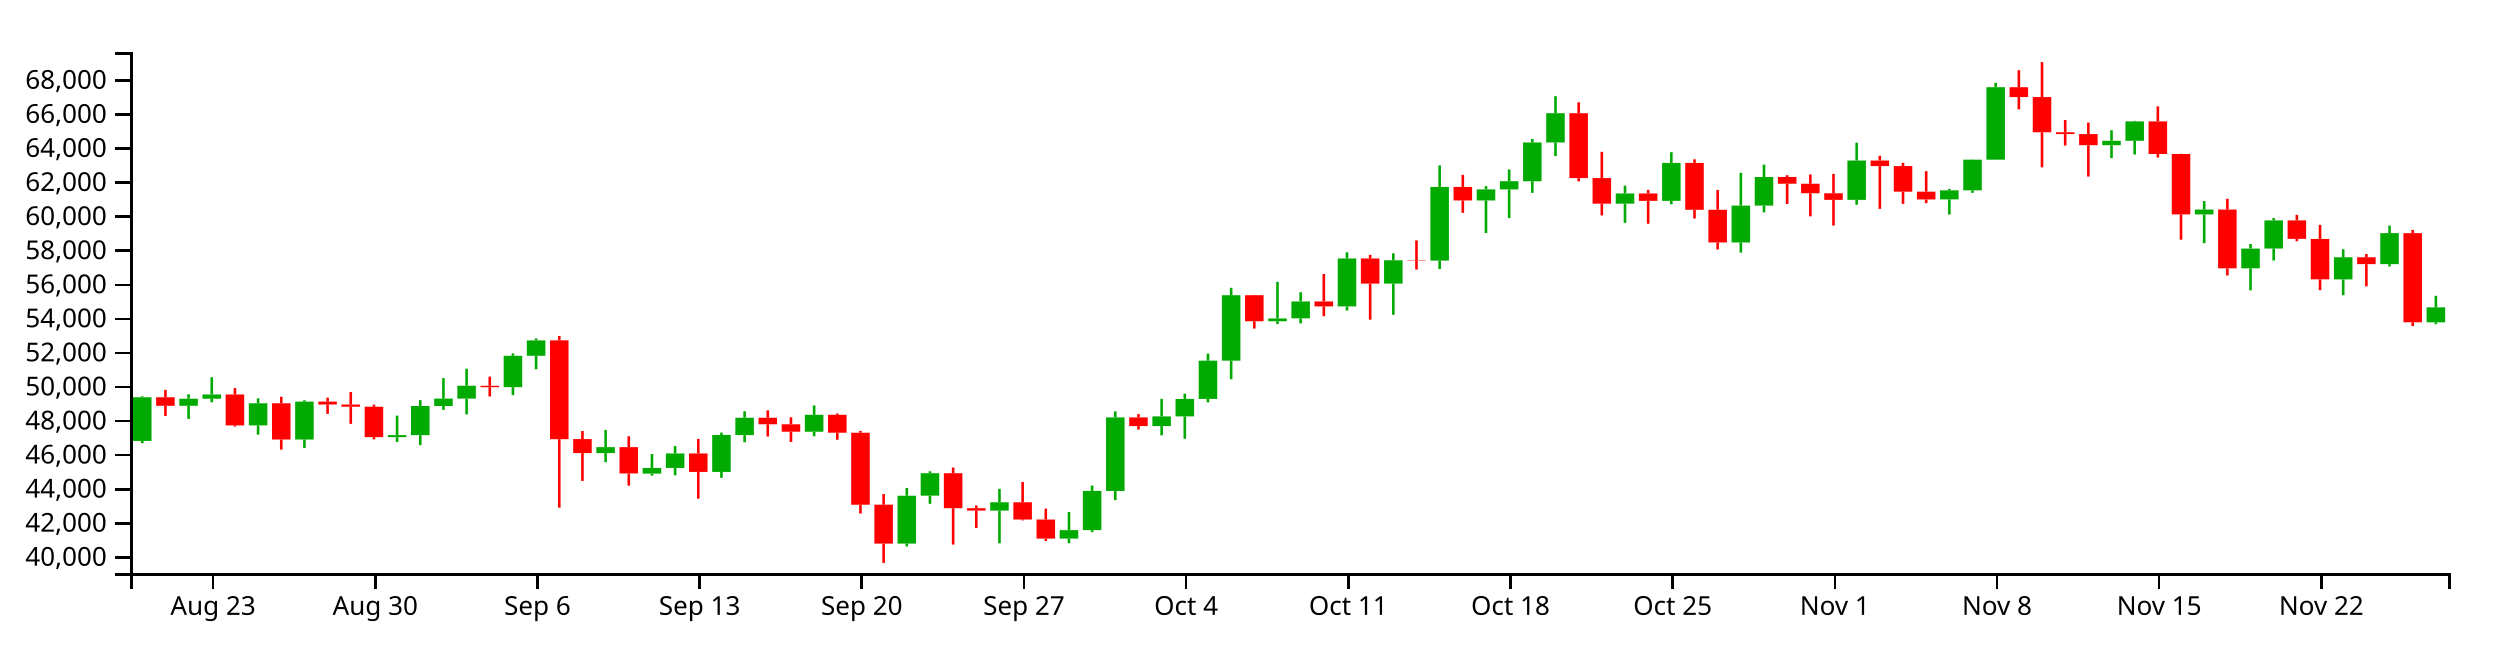
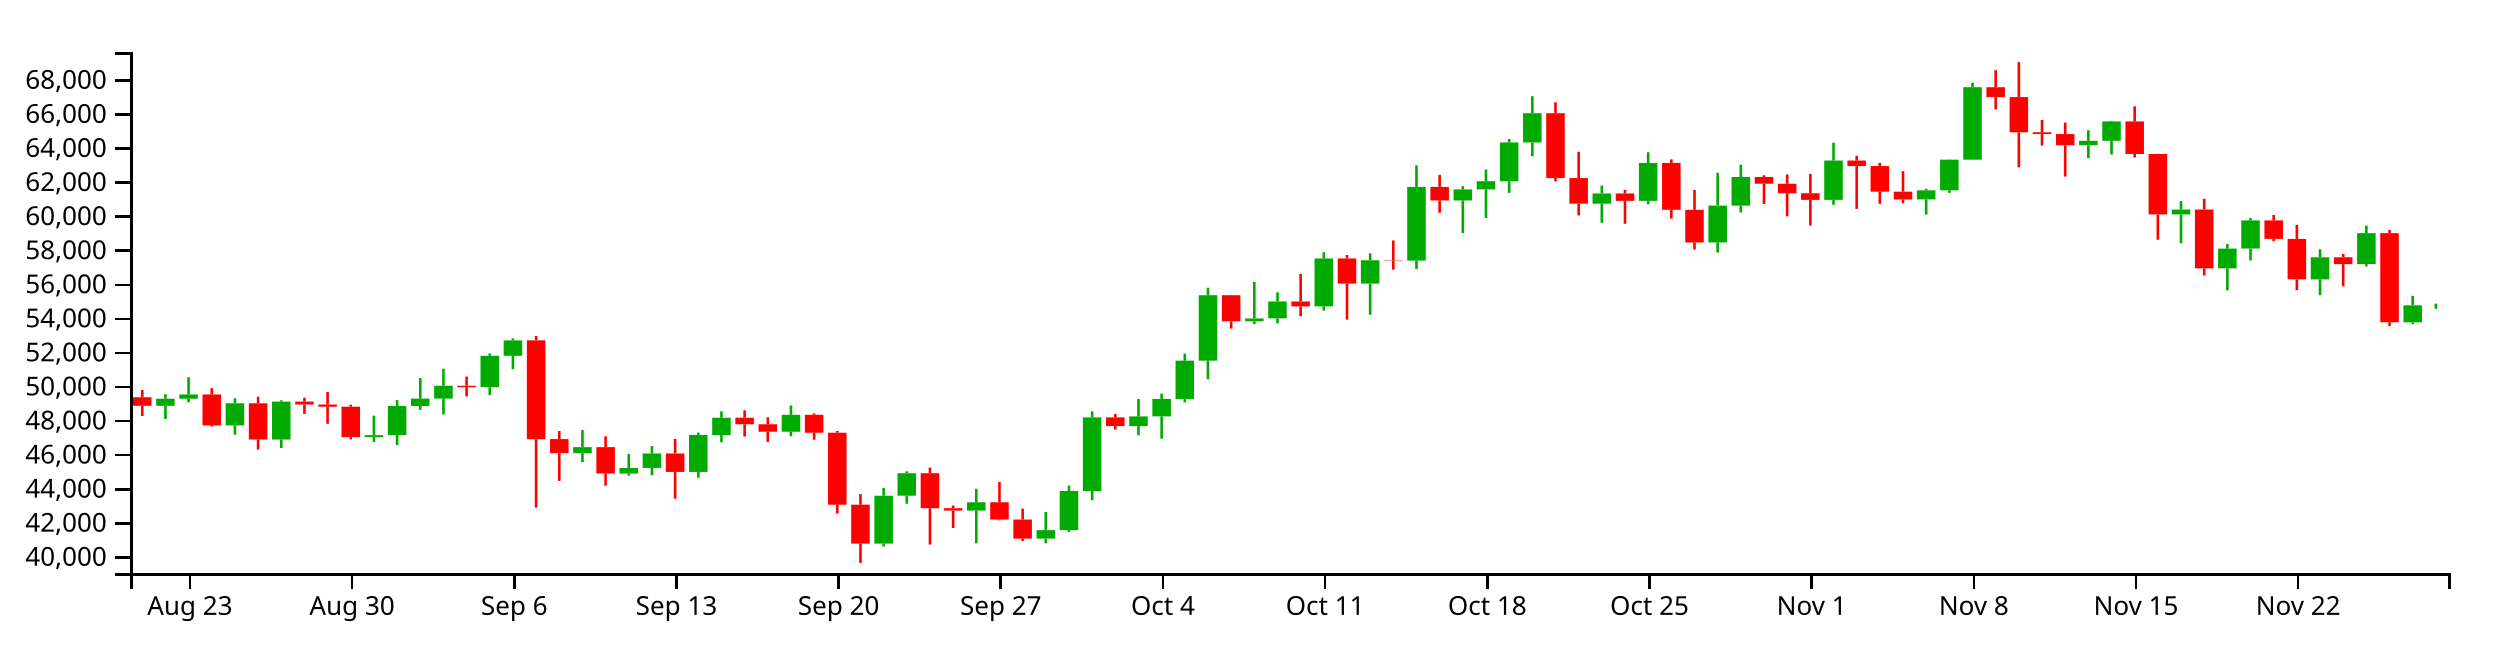
<svg xmlns="http://www.w3.org/2000/svg" version="1.1" width="960" height="250">
  <g transform="translate(50,20)">
    <style>.axis path,.axis line{fill:none;stroke:#000;shape-rendering:crispEdges;}path.candle{stroke:#000000;}path.candle.body{stroke-width:0;}path.candle.up{fill:#00AA00;stroke:#00AA00;}path.candle.down{fill:#FF0000;stroke:#FF0000;}</style>
    <g class="candlestick">
      <g class="data">
-         <path class="candle body up" d="M 1.068 149.316 l 7.117 0 L 8.185 132.558 l -7.117 0 L 1.068 149.316 M 18.86 135.833 l 7.117 0 L 25.978 133.103 l -7.117 0 L 18.86 135.833 M 27.757 133.103 l 7.117 0 L 34.874 131.47 l -7.117 0 L 27.757 133.103 M 45.55 143.341 l 7.117 0 L 52.667 134.842 l -7.117 0 L 45.55 143.341 M 63.343 148.771 l 7.117 0 L 70.46 134.21 l -7.117 0 L 63.343 148.771 M 98.928 147.862 l 7.117 0 L 106.046 147.09 l -7.117 0 L 98.928 147.862 M 107.825 147.09 l 7.117 0 L 114.942 135.907 l -7.117 0 L 107.825 147.09 M 116.721 135.907 l 7.117 0 L 123.838 133.054 l -7.117 0 L 116.721 135.907 M 125.618 133.054 l 7.117 0 L 132.735 128.132 l -7.117 0 L 125.618 133.054 M 143.411 128.666 l 7.117 0 L 150.528 116.635 l -7.117 0 L 143.411 128.666 M 152.307 116.635 l 7.117 0 L 159.424 110.702 l -7.117 0 L 152.307 116.635 M 178.996 153.975 l 7.117 0 L 186.114 151.706 l -7.117 0 L 178.996 153.975 M 196.789 161.864 l 7.117 0 L 203.906 159.696 l -7.117 0 L 196.789 161.864 M 205.686 159.696 l 7.117 0 L 212.803 154.126 l -7.117 0 L 205.686 159.696 M 223.479 161.22 l 7.117 0 L 230.596 147.02 l -7.117 0 L 223.479 161.22 M 232.375 147.074 l 7.117 0 L 239.492 140.415 l -7.117 0 L 232.375 147.074 M 259.064 145.788 l 7.117 0 L 266.182 139.294 l -7.117 0 L 259.064 145.788 M 294.65 188.736 l 7.117 0 L 301.767 170.358 l -7.117 0 L 294.65 188.736 M 303.547 170.34 l 7.117 0 L 310.664 161.713 l -7.117 0 L 303.547 170.34 M 330.236 176.069 l 7.117 0 L 337.353 172.862 l -7.117 0 L 330.236 176.069 M 356.925 186.833 l 7.117 0 L 364.042 183.567 l -7.117 0 L 356.925 186.833 M 365.822 183.567 l 7.117 0 L 372.939 168.524 l -7.117 0 L 365.822 183.567 M 374.718 168.55 l 7.117 0 L 381.835 140.283 l -7.117 0 L 374.718 168.55 M 392.511 143.597 l 7.117 0 L 399.628 139.901 l -7.117 0 L 392.511 143.597 M 401.407 139.901 l 7.117 0 L 408.525 133.196 l -7.117 0 L 401.407 139.901 M 410.304 133.196 l 7.117 0 L 417.421 118.498 l -7.117 0 L 410.304 133.196 M 419.2 118.498 l 7.117 0 L 426.317 93.361 l -7.117 0 L 419.2 118.498 M 436.993 103.367 l 7.117 0 L 444.11 102.28 l -7.117 0 L 436.993 103.367 M 445.89 102.252 l 7.117 0 L 453.007 95.75 l -7.117 0 L 445.89 102.252 M 463.683 97.652 l 7.117 0 L 470.8 79.256 l -7.117 0 L 463.683 97.652 M 481.475 88.9 l 7.117 0 L 488.593 79.939 l -7.117 0 L 481.475 88.9 M 499.268 80.063 l 7.117 0 L 506.385 51.776 l -7.117 0 L 499.268 80.063 M 517.061 56.989 l 7.117 0 L 524.178 52.719 l -7.117 0 L 517.061 56.989 M 525.958 52.719 l 7.117 0 L 533.075 49.569 l -7.117 0 L 525.958 52.719 M 534.854 49.597 l 7.117 0 L 541.971 34.716 l -7.117 0 L 534.854 49.597 M 543.75 34.716 l 7.117 0 L 550.868 23.46 l -7.117 0 L 543.75 34.716 M 570.44 58.214 l 7.117 0 L 577.557 54.299 l -7.117 0 L 570.44 58.214 M 588.233 57.141 l 7.117 0 L 595.35 42.577 l -7.117 0 L 588.233 57.141 M 614.922 73.094 l 7.117 0 L 622.039 58.949 l -7.117 0 L 614.922 73.094 M 623.818 58.949 l 7.117 0 L 630.936 47.974 l -7.117 0 L 623.818 58.949 M 659.404 56.756 l 7.117 0 L 666.521 41.654 l -7.117 0 L 659.404 56.756 M 694.99 56.566 l 7.117 0 L 702.107 53.096 l -7.117 0 L 694.99 56.566 M 703.886 53.096 l 7.117 0 L 711.004 41.303 l -7.117 0 L 703.886 53.096 M 712.783 41.303 l 7.117 0 L 719.9 13.489 l -7.117 0 L 712.783 41.303 M 757.265 35.752 l 7.117 0 L 764.382 34.066 l -7.117 0 L 757.265 35.752 M 766.162 34.066 l 7.117 0 L 773.279 26.615 l -7.117 0 L 766.162 34.066 M 792.851 62.331 l 7.117 0 L 799.968 60.46 l -7.117 0 L 792.851 62.331 M 810.644 83.048 l 7.117 0 L 817.761 75.456 l -7.117 0 L 810.644 83.048 M 819.54 75.425 l 7.117 0 L 826.657 64.629 l -7.117 0 L 819.54 75.425 M 846.23 87.285 l 7.117 0 L 853.347 78.799 l -7.117 0 L 846.23 87.285 M 864.022 81.435 l 7.117 0 L 871.14 69.516 l -7.117 0 L 864.022 81.435 M 881.815 103.769 l 7.117 0 L 888.932 98.003 l -7.117 0 L 881.815 103.769" />
-         <path class="candle body down" d="M 9.964 132.558 l 7.117 0 L 17.081 135.833 l -7.117 0 L 9.964 132.558 M 36.653 131.47 l 7.117 0 L 43.77 143.341 l -7.117 0 L 36.653 131.47 M 54.446 134.842 l 7.117 0 L 61.563 148.771 l -7.117 0 L 54.446 134.842 M 72.239 134.21 l 7.117 0 L 79.356 135.352 l -7.117 0 L 72.239 134.21 M 81.136 135.352 l 7.117 0 L 88.253 136.186 l -7.117 0 L 81.136 135.352 M 90.032 136.186 l 7.117 0 L 97.149 147.862 l -7.117 0 L 90.032 136.186 M 134.514 128.14 l 7.117 0 L 141.631 128.678 l -7.117 0 L 134.514 128.14 M 161.204 110.687 l 7.117 0 L 168.321 148.641 l -7.117 0 L 161.204 110.687 M 170.1 148.61 l 7.117 0 L 177.217 153.975 l -7.117 0 L 170.1 148.61 M 187.893 151.706 l 7.117 0 L 195.01 161.807 l -7.117 0 L 187.893 151.706 M 214.582 154.126 l 7.117 0 L 221.699 161.22 l -7.117 0 L 214.582 154.126 M 241.271 140.415 l 7.117 0 L 248.389 142.924 l -7.117 0 L 241.271 140.415 M 250.168 142.924 l 7.117 0 L 257.285 145.788 l -7.117 0 L 250.168 142.924 M 267.961 139.294 l 7.117 0 L 275.078 146.169 l -7.117 0 L 267.961 139.294 M 276.857 146.169 l 7.117 0 L 283.974 173.812 l -7.117 0 L 276.857 146.169 M 285.754 173.805 l 7.117 0 L 292.871 188.734 l -7.117 0 L 285.754 173.805 M 312.443 161.713 l 7.117 0 L 319.56 175.153 l -7.117 0 L 312.443 161.713 M 321.339 175.153 l 7.117 0 L 328.457 176.069 l -7.117 0 L 321.339 175.153 M 339.132 172.862 l 7.117 0 L 346.25 179.491 l -7.117 0 L 339.132 172.862 M 348.029 179.491 l 7.117 0 L 355.146 186.823 l -7.117 0 L 348.029 179.491 M 383.615 140.283 l 7.117 0 L 390.732 143.597 l -7.117 0 L 383.615 140.283 M 428.097 93.361 l 7.117 0 L 435.214 103.367 l -7.117 0 L 428.097 93.361 M 454.786 95.75 l 7.117 0 L 461.903 97.652 l -7.117 0 L 454.786 95.75 M 472.579 79.256 l 7.117 0 L 479.696 88.9 l -7.117 0 L 472.579 79.256 M 490.372 79.913 l 7.117 0 L 497.489 80.063 l -7.117 0 L 490.372 79.913 M 508.165 51.776 l 7.117 0 L 515.282 56.989 l -7.117 0 L 508.165 51.776 M 552.647 23.46 l 7.117 0 L 559.764 48.37 l -7.117 0 L 552.647 23.46 M 561.543 48.37 l 7.117 0 L 568.661 58.214 l -7.117 0 L 561.543 48.37 M 579.336 54.299 l 7.117 0 L 586.453 57.141 l -7.117 0 L 579.336 54.299 M 597.129 42.577 l 7.117 0 L 604.246 60.565 l -7.117 0 L 597.129 42.577 M 606.026 60.565 l 7.117 0 L 613.143 73.094 l -7.117 0 L 606.026 60.565 M 632.715 47.974 l 7.117 0 L 639.832 50.555 l -7.117 0 L 632.715 47.974 M 641.611 50.555 l 7.117 0 L 648.729 54.214 l -7.117 0 L 641.611 50.555 M 650.508 54.214 l 7.117 0 L 657.625 56.756 l -7.117 0 L 650.508 54.214 M 668.301 41.65 l 7.117 0 L 675.418 43.77 l -7.117 0 L 668.301 41.65 M 677.197 43.77 l 7.117 0 L 684.314 53.591 l -7.117 0 L 677.197 43.77 M 686.094 53.591 l 7.117 0 L 693.211 56.586 l -7.117 0 L 686.094 53.591 M 721.679 13.489 l 7.117 0 L 728.796 17.271 l -7.117 0 L 721.679 13.489 M 730.576 17.271 l 7.117 0 L 737.693 30.78 l -7.117 0 L 730.576 17.271 M 739.472 30.78 l 7.117 0 L 746.589 31.487 l -7.117 0 L 739.472 30.78 M 748.369 31.487 l 7.117 0 L 755.486 35.752 l -7.117 0 L 748.369 31.487 M 775.058 26.615 l 7.117 0 L 782.175 39.124 l -7.117 0 L 775.058 26.615 M 783.954 39.124 l 7.117 0 L 791.072 62.331 l -7.117 0 L 783.954 39.124 M 801.747 60.46 l 7.117 0 L 808.864 83.048 l -7.117 0 L 801.747 60.46 M 828.437 64.629 l 7.117 0 L 835.554 71.729 l -7.117 0 L 828.437 64.629 M 837.333 71.758 l 7.117 0 L 844.45 87.263 l -7.117 0 L 837.333 71.758 M 855.126 78.799 l 7.117 0 L 862.243 81.435 l -7.117 0 L 855.126 78.799 M 872.919 69.516 l 7.117 0 L 880.036 103.751 l -7.117 0 L 872.919 69.516" />
+         <path class="candle body up" d="M 9.964 135.833 l 7.117 0 L 17.081 133.103 l -7.117 0 L 9.964 135.833 M 18.86 133.103 l 7.117 0 L 25.978 131.47 l -7.117 0 L 18.86 133.103 M 36.653 143.341 l 7.117 0 L 43.77 134.842 l -7.117 0 L 36.653 143.341 M 54.446 148.771 l 7.117 0 L 61.563 134.21 l -7.117 0 L 54.446 148.771 M 90.032 147.862 l 7.117 0 L 97.149 147.09 l -7.117 0 L 90.032 147.862 M 98.928 147.09 l 7.117 0 L 106.046 135.907 l -7.117 0 L 98.928 147.09 M 107.825 135.907 l 7.117 0 L 114.942 133.054 l -7.117 0 L 107.825 135.907 M 116.721 133.054 l 7.117 0 L 123.838 128.132 l -7.117 0 L 116.721 133.054 M 134.514 128.666 l 7.117 0 L 141.631 116.635 l -7.117 0 L 134.514 128.666 M 143.411 116.635 l 7.117 0 L 150.528 110.702 l -7.117 0 L 143.411 116.635 M 170.1 153.975 l 7.117 0 L 177.217 151.706 l -7.117 0 L 170.1 153.975 M 187.893 161.864 l 7.117 0 L 195.01 159.696 l -7.117 0 L 187.893 161.864 M 196.789 159.696 l 7.117 0 L 203.906 154.126 l -7.117 0 L 196.789 159.696 M 214.582 161.22 l 7.117 0 L 221.699 147.02 l -7.117 0 L 214.582 161.22 M 223.479 147.074 l 7.117 0 L 230.596 140.415 l -7.117 0 L 223.479 147.074 M 250.168 145.788 l 7.117 0 L 257.285 139.294 l -7.117 0 L 250.168 145.788 M 285.754 188.736 l 7.117 0 L 292.871 170.358 l -7.117 0 L 285.754 188.736 M 294.65 170.34 l 7.117 0 L 301.767 161.713 l -7.117 0 L 294.65 170.34 M 321.339 176.069 l 7.117 0 L 328.457 172.862 l -7.117 0 L 321.339 176.069 M 348.029 186.833 l 7.117 0 L 355.146 183.567 l -7.117 0 L 348.029 186.833 M 356.925 183.567 l 7.117 0 L 364.042 168.524 l -7.117 0 L 356.925 183.567 M 365.822 168.55 l 7.117 0 L 372.939 140.283 l -7.117 0 L 365.822 168.55 M 383.615 143.597 l 7.117 0 L 390.732 139.901 l -7.117 0 L 383.615 143.597 M 392.511 139.901 l 7.117 0 L 399.628 133.196 l -7.117 0 L 392.511 139.901 M 401.407 133.196 l 7.117 0 L 408.525 118.498 l -7.117 0 L 401.407 133.196 M 410.304 118.498 l 7.117 0 L 417.421 93.361 l -7.117 0 L 410.304 118.498 M 428.097 103.367 l 7.117 0 L 435.214 102.28 l -7.117 0 L 428.097 103.367 M 436.993 102.252 l 7.117 0 L 444.11 95.75 l -7.117 0 L 436.993 102.252 M 454.786 97.652 l 7.117 0 L 461.903 79.256 l -7.117 0 L 454.786 97.652 M 472.579 88.9 l 7.117 0 L 479.696 79.939 l -7.117 0 L 472.579 88.9 M 490.372 80.063 l 7.117 0 L 497.489 51.776 l -7.117 0 L 490.372 80.063 M 508.165 56.989 l 7.117 0 L 515.282 52.719 l -7.117 0 L 508.165 56.989 M 517.061 52.719 l 7.117 0 L 524.178 49.569 l -7.117 0 L 517.061 52.719 M 525.958 49.597 l 7.117 0 L 533.075 34.716 l -7.117 0 L 525.958 49.597 M 534.854 34.716 l 7.117 0 L 541.971 23.46 l -7.117 0 L 534.854 34.716 M 561.543 58.214 l 7.117 0 L 568.661 54.299 l -7.117 0 L 561.543 58.214 M 579.336 57.141 l 7.117 0 L 586.453 42.577 l -7.117 0 L 579.336 57.141 M 606.026 73.094 l 7.117 0 L 613.143 58.949 l -7.117 0 L 606.026 73.094 M 614.922 58.949 l 7.117 0 L 622.039 47.974 l -7.117 0 L 614.922 58.949 M 650.508 56.756 l 7.117 0 L 657.625 41.654 l -7.117 0 L 650.508 56.756 M 686.094 56.566 l 7.117 0 L 693.211 53.096 l -7.117 0 L 686.094 56.566 M 694.99 53.096 l 7.117 0 L 702.107 41.303 l -7.117 0 L 694.99 53.096 M 703.886 41.303 l 7.117 0 L 711.004 13.489 l -7.117 0 L 703.886 41.303 M 748.369 35.752 l 7.117 0 L 755.486 34.066 l -7.117 0 L 748.369 35.752 M 757.265 34.066 l 7.117 0 L 764.382 26.615 l -7.117 0 L 757.265 34.066 M 783.954 62.331 l 7.117 0 L 791.072 60.46 l -7.117 0 L 783.954 62.331 M 801.747 83.048 l 7.117 0 L 808.864 75.456 l -7.117 0 L 801.747 83.048 M 810.644 75.425 l 7.117 0 L 817.761 64.629 l -7.117 0 L 810.644 75.425 M 837.333 87.285 l 7.117 0 L 844.45 78.799 l -7.117 0 L 837.333 87.285 M 855.126 81.435 l 7.117 0 L 862.243 69.516 l -7.117 0 L 855.126 81.435 M 872.919 103.769 l 7.117 0 L 880.036 97.246 l -7.117 0 L 872.919 103.769 M 881.815 97.276 l 7.117 0 L 888.932 97.238 l -7.117 0 L 881.815 97.276" />
+         <path class="candle body down" d="M 1.068 132.558 l 7.117 0 L 8.185 135.833 l -7.117 0 L 1.068 132.558 M 27.757 131.47 l 7.117 0 L 34.874 143.341 l -7.117 0 L 27.757 131.47 M 45.55 134.842 l 7.117 0 L 52.667 148.771 l -7.117 0 L 45.55 134.842 M 63.343 134.21 l 7.117 0 L 70.46 135.352 l -7.117 0 L 63.343 134.21 M 72.239 135.352 l 7.117 0 L 79.356 136.186 l -7.117 0 L 72.239 135.352 M 81.136 136.186 l 7.117 0 L 88.253 147.862 l -7.117 0 L 81.136 136.186 M 125.618 128.14 l 7.117 0 L 132.735 128.678 l -7.117 0 L 125.618 128.14 M 152.307 110.687 l 7.117 0 L 159.424 148.641 l -7.117 0 L 152.307 110.687 M 161.204 148.61 l 7.117 0 L 168.321 153.975 l -7.117 0 L 161.204 148.61 M 178.996 151.706 l 7.117 0 L 186.114 161.807 l -7.117 0 L 178.996 151.706 M 205.686 154.126 l 7.117 0 L 212.803 161.22 l -7.117 0 L 205.686 154.126 M 232.375 140.415 l 7.117 0 L 239.492 142.924 l -7.117 0 L 232.375 140.415 M 241.271 142.924 l 7.117 0 L 248.389 145.788 l -7.117 0 L 241.271 142.924 M 259.064 139.294 l 7.117 0 L 266.182 146.169 l -7.117 0 L 259.064 139.294 M 267.961 146.169 l 7.117 0 L 275.078 173.812 l -7.117 0 L 267.961 146.169 M 276.857 173.805 l 7.117 0 L 283.974 188.734 l -7.117 0 L 276.857 173.805 M 303.547 161.713 l 7.117 0 L 310.664 175.153 l -7.117 0 L 303.547 161.713 M 312.443 175.153 l 7.117 0 L 319.56 176.069 l -7.117 0 L 312.443 175.153 M 330.236 172.862 l 7.117 0 L 337.353 179.491 l -7.117 0 L 330.236 172.862 M 339.132 179.491 l 7.117 0 L 346.25 186.823 l -7.117 0 L 339.132 179.491 M 374.718 140.283 l 7.117 0 L 381.835 143.597 l -7.117 0 L 374.718 140.283 M 419.2 93.361 l 7.117 0 L 426.317 103.367 l -7.117 0 L 419.2 93.361 M 445.89 95.75 l 7.117 0 L 453.007 97.652 l -7.117 0 L 445.89 95.75 M 463.683 79.256 l 7.117 0 L 470.8 88.9 l -7.117 0 L 463.683 79.256 M 481.475 79.913 l 7.117 0 L 488.593 80.063 l -7.117 0 L 481.475 79.913 M 499.268 51.776 l 7.117 0 L 506.385 56.989 l -7.117 0 L 499.268 51.776 M 543.75 23.46 l 7.117 0 L 550.868 48.37 l -7.117 0 L 543.75 23.46 M 552.647 48.37 l 7.117 0 L 559.764 58.214 l -7.117 0 L 552.647 48.37 M 570.44 54.299 l 7.117 0 L 577.557 57.141 l -7.117 0 L 570.44 54.299 M 588.233 42.577 l 7.117 0 L 595.35 60.565 l -7.117 0 L 588.233 42.577 M 597.129 60.565 l 7.117 0 L 604.246 73.094 l -7.117 0 L 597.129 60.565 M 623.818 47.974 l 7.117 0 L 630.936 50.555 l -7.117 0 L 623.818 47.974 M 632.715 50.555 l 7.117 0 L 639.832 54.214 l -7.117 0 L 632.715 50.555 M 641.611 54.214 l 7.117 0 L 648.729 56.756 l -7.117 0 L 641.611 54.214 M 659.404 41.65 l 7.117 0 L 666.521 43.77 l -7.117 0 L 659.404 41.65 M 668.301 43.77 l 7.117 0 L 675.418 53.591 l -7.117 0 L 668.301 43.77 M 677.197 53.591 l 7.117 0 L 684.314 56.586 l -7.117 0 L 677.197 53.591 M 712.783 13.489 l 7.117 0 L 719.9 17.271 l -7.117 0 L 712.783 13.489 M 721.679 17.271 l 7.117 0 L 728.796 30.78 l -7.117 0 L 721.679 17.271 M 730.576 30.78 l 7.117 0 L 737.693 31.487 l -7.117 0 L 730.576 30.78 M 739.472 31.487 l 7.117 0 L 746.589 35.752 l -7.117 0 L 739.472 31.487 M 766.162 26.615 l 7.117 0 L 773.279 39.124 l -7.117 0 L 766.162 26.615 M 775.058 39.124 l 7.117 0 L 782.175 62.331 l -7.117 0 L 775.058 39.124 M 792.851 60.46 l 7.117 0 L 799.968 83.048 l -7.117 0 L 792.851 60.46 M 819.54 64.629 l 7.117 0 L 826.657 71.729 l -7.117 0 L 819.54 64.629 M 828.437 71.758 l 7.117 0 L 835.554 87.263 l -7.117 0 L 828.437 71.758 M 846.23 78.799 l 7.117 0 L 853.347 81.435 l -7.117 0 L 846.23 78.799 M 864.022 69.516 l 7.117 0 L 871.14 103.751 l -7.117 0 L 864.022 69.516" />
        <path class="candle body equal" />
-         <path class="candle wick up" d="M 4.626 132.163 L 4.626 132.558 M 4.626 149.316 L 4.626 150.216 M 22.419 131.397 L 22.419 133.103 M 22.419 135.833 L 22.419 140.882 M 31.315 124.856 L 31.315 131.47 M 31.315 133.103 L 31.315 134.478 M 49.108 132.939 L 49.108 134.842 M 49.108 143.341 L 49.108 146.924 M 66.901 133.687 L 66.901 134.21 M 66.901 148.771 L 66.901 152.015 M 102.487 139.599 L 102.487 147.09 M 102.487 147.862 L 102.487 149.712 M 111.383 133.647 L 111.383 135.907 M 111.383 147.09 L 111.383 150.942 M 120.28 125.182 L 120.28 133.054 M 120.28 135.907 L 120.28 137.388 M 129.176 121.586 L 129.176 128.132 M 129.176 133.054 L 129.176 139.136 M 146.969 115.699 L 146.969 116.635 M 146.969 128.666 L 146.969 131.724 M 155.866 109.942 L 155.866 110.702 M 155.866 116.635 L 155.866 121.786 M 182.555 145.134 L 182.555 151.706 M 182.555 153.975 L 182.555 157.476 M 200.348 154.37 L 200.348 159.696 M 200.348 161.864 L 200.348 162.649 M 209.244 151.282 L 209.244 154.126 M 209.244 159.696 L 209.244 162.519 M 227.037 146.115 L 227.037 147.02 M 227.037 161.22 L 227.037 163.485 M 235.934 137.938 L 235.934 140.415 M 235.934 147.074 L 235.934 149.828 M 262.623 135.693 L 262.623 139.294 M 262.623 145.788 L 262.623 147.517 M 298.209 167.37 L 298.209 170.358 M 298.209 188.736 L 298.209 189.839 M 307.105 160.976 L 307.105 161.713 M 307.105 170.34 L 307.105 173.462 M 333.794 167.7 L 333.794 172.862 M 333.794 176.069 L 333.794 188.632 M 360.484 176.596 L 360.484 183.567 M 360.484 186.833 L 360.484 188.606 M 369.38 166.448 L 369.38 168.524 M 369.38 183.567 L 369.38 184.313 M 378.277 137.971 L 378.277 140.283 M 378.277 168.55 L 378.277 172.063 M 396.07 133.176 L 396.07 139.901 M 396.07 143.597 L 396.07 147.174 M 404.966 131.161 L 404.966 133.196 M 404.966 139.901 L 404.966 148.463 M 413.862 115.788 L 413.862 118.498 M 413.862 133.196 L 413.862 134.521 M 422.759 90.515 L 422.759 93.361 M 422.759 118.498 L 422.759 125.625 M 440.552 88.226 L 440.552 102.28 M 440.552 103.367 L 440.552 104.464 M 449.448 92.223 L 449.448 95.75 M 449.448 102.252 L 449.448 104.175 M 467.241 76.851 L 467.241 79.256 M 467.241 97.652 L 467.241 99.247 M 485.034 77.257 L 485.034 79.939 M 485.034 88.9 L 485.034 100.869 M 502.827 43.531 L 502.827 51.776 M 502.827 80.063 L 502.827 83.32 M 520.62 51.476 L 520.62 52.719 M 520.62 56.989 L 520.62 69.499 M 529.516 45.083 L 529.516 49.569 M 529.516 52.719 L 529.516 63.733 M 538.413 33.373 L 538.413 34.716 M 538.413 49.597 L 538.413 54.067 M 547.309 16.928 L 547.309 23.46 M 547.309 34.716 L 547.309 39.944 M 573.998 51.284 L 573.998 54.299 M 573.998 58.214 L 573.998 65.58 M 591.791 38.444 L 591.791 42.577 M 591.791 57.141 L 591.791 58.464 M 618.481 46.37 L 618.481 58.949 M 618.481 73.094 L 618.481 76.975 M 627.377 43.223 L 627.377 47.974 M 627.377 58.949 L 627.377 61.572 M 662.963 34.785 L 662.963 41.654 M 662.963 56.756 L 662.963 58.63 M 698.549 52.509 L 698.549 53.096 M 698.549 56.566 L 698.549 62.389 M 707.445 41.22 L 707.445 41.303 M 707.445 53.096 L 707.445 54.063 M 716.341 11.767 L 716.341 13.489 M 716.341 41.303 L 716.341 41.303 M 760.824 30.01 L 760.824 34.066 M 760.824 35.752 L 760.824 40.736 M 769.72 26.41 L 769.72 26.615 M 769.72 34.066 L 769.72 39.323 M 796.409 57.22 L 796.409 60.46 M 796.409 62.331 L 796.409 73.358 M 814.202 73.705 L 814.202 75.456 M 814.202 83.048 L 814.202 91.497 M 823.099 63.73 L 823.099 64.629 M 823.099 75.425 L 823.099 80.03 M 849.788 75.733 L 849.788 78.799 M 849.788 87.285 L 849.788 93.348 M 867.581 66.648 L 867.581 69.516 M 867.581 81.435 L 867.581 82.339 M 885.374 93.59 L 885.374 98.003 M 885.374 103.769 L 885.374 104.513" style="stroke-width: 1px;" />
-         <path class="candle wick down" d="M 13.523 129.716 L 13.523 132.558 M 13.523 135.833 L 13.523 139.757 M 40.212 129.042 L 40.212 131.47 M 40.212 143.341 L 40.212 143.825 M 58.005 132.36 L 58.005 134.842 M 58.005 148.771 L 58.005 152.656 M 75.798 132.712 L 75.798 134.21 M 75.798 135.352 L 75.798 138.94 M 84.694 130.532 L 84.694 135.352 M 84.694 136.186 L 84.694 142.762 M 93.591 135.396 L 93.591 136.186 M 93.591 147.862 L 93.591 148.711 M 138.073 124.623 L 138.073 128.14 M 138.073 128.678 L 138.073 132.248 M 164.762 109.027 L 164.762 110.687 M 164.762 148.641 L 164.762 174.941 M 173.659 145.519 L 173.659 148.61 M 173.659 153.975 L 173.659 164.678 M 191.451 147.534 L 191.451 151.706 M 191.451 161.807 L 191.451 166.508 M 218.141 148.535 L 218.141 154.126 M 218.141 161.22 L 218.141 171.494 M 244.83 137.565 L 244.83 140.415 M 244.83 142.924 L 244.83 147.612 M 253.727 140.228 L 253.727 142.924 M 253.727 145.788 L 253.727 149.715 M 271.519 138.77 L 271.519 139.294 M 271.519 146.169 L 271.519 148.867 M 280.416 145.478 L 280.416 146.169 M 280.416 173.812 L 280.416 177.185 M 289.312 169.734 L 289.312 173.805 M 289.312 188.734 L 289.312 196.154 M 316.002 159.524 L 316.002 161.713 M 316.002 175.153 L 316.002 189.122 M 324.898 174.131 L 324.898 175.153 M 324.898 176.069 L 324.898 182.769 M 342.691 165.084 L 342.691 172.862 M 342.691 179.491 L 342.691 179.814 M 351.587 175.305 L 351.587 179.491 M 351.587 186.823 L 351.587 187.729 M 387.173 139.007 L 387.173 140.283 M 387.173 143.597 L 387.173 144.936 M 431.655 93.248 L 431.655 93.361 M 431.655 103.367 L 431.655 106.168 M 458.345 85.209 L 458.345 95.75 M 458.345 97.652 L 458.345 101.439 M 476.138 77.891 L 476.138 79.256 M 476.138 88.9 L 476.138 102.754 M 493.93 72.315 L 493.93 79.913 M 493.93 80.063 L 493.93 83.529 M 511.723 47.158 L 511.723 51.776 M 511.723 56.989 L 511.723 61.735 M 556.206 19.285 L 556.206 23.46 M 556.206 48.37 L 556.206 49.634 M 565.102 38.302 L 565.102 48.37 M 565.102 58.214 L 565.102 62.716 M 582.895 52.904 L 582.895 54.299 M 582.895 57.141 L 582.895 65.917 M 600.688 41.173 L 600.688 42.577 M 600.688 60.565 L 600.688 63.909 M 609.584 52.93 L 609.584 60.565 M 609.584 73.094 L 609.584 75.798 M 636.273 47.284 L 636.273 47.974 M 636.273 50.555 L 636.273 58.314 M 645.17 46.983 L 645.17 50.555 M 645.17 54.214 L 645.17 63.073 M 654.066 46.77 L 654.066 54.214 M 654.066 56.756 L 654.066 66.608 M 671.859 39.822 L 671.859 41.65 M 671.859 43.77 L 671.859 60.212 M 680.756 42.528 L 680.756 43.77 M 680.756 53.591 L 680.756 58.287 M 689.652 45.737 L 689.652 53.591 M 689.652 56.586 L 689.652 58 M 725.238 6.958 L 725.238 13.489 M 725.238 17.271 L 725.238 22.015 M 734.134 3.846 L 734.134 17.271 M 734.134 30.78 L 734.134 44.251 M 743.031 26.085 L 743.031 30.78 M 743.031 31.487 L 743.031 35.897 M 751.927 27.062 L 751.927 31.487 M 751.927 35.752 L 751.927 47.815 M 778.617 20.841 L 778.617 26.615 M 778.617 39.124 L 778.617 40.476 M 787.513 39.055 L 787.513 39.124 M 787.513 62.331 L 787.513 72.043 M 805.306 56.332 L 805.306 60.46 M 805.306 83.048 L 805.306 85.778 M 831.995 62.521 L 831.995 64.629 M 831.995 71.729 L 831.995 72.615 M 840.892 66.353 L 840.892 71.758 M 840.892 87.263 L 840.892 91.431 M 858.685 77.531 L 858.685 78.799 M 858.685 81.435 L 858.685 89.946 M 876.477 68.276 L 876.477 69.516 M 876.477 103.751 L 876.477 105.233" style="stroke-width: 1px;" />
+         <path class="candle wick up" d="M 13.523 131.397 L 13.523 133.103 M 13.523 135.833 L 13.523 140.882 M 22.419 124.856 L 22.419 131.47 M 22.419 133.103 L 22.419 134.478 M 40.212 132.939 L 40.212 134.842 M 40.212 143.341 L 40.212 146.924 M 58.005 133.687 L 58.005 134.21 M 58.005 148.771 L 58.005 152.015 M 93.591 139.599 L 93.591 147.09 M 93.591 147.862 L 93.591 149.712 M 102.487 133.647 L 102.487 135.907 M 102.487 147.09 L 102.487 150.942 M 111.383 125.182 L 111.383 133.054 M 111.383 135.907 L 111.383 137.388 M 120.28 121.586 L 120.28 128.132 M 120.28 133.054 L 120.28 139.136 M 138.073 115.699 L 138.073 116.635 M 138.073 128.666 L 138.073 131.724 M 146.969 109.942 L 146.969 110.702 M 146.969 116.635 L 146.969 121.786 M 173.659 145.134 L 173.659 151.706 M 173.659 153.975 L 173.659 157.476 M 191.451 154.37 L 191.451 159.696 M 191.451 161.864 L 191.451 162.649 M 200.348 151.282 L 200.348 154.126 M 200.348 159.696 L 200.348 162.519 M 218.141 146.115 L 218.141 147.02 M 218.141 161.22 L 218.141 163.485 M 227.037 137.938 L 227.037 140.415 M 227.037 147.074 L 227.037 149.828 M 253.727 135.693 L 253.727 139.294 M 253.727 145.788 L 253.727 147.517 M 289.312 167.37 L 289.312 170.358 M 289.312 188.736 L 289.312 189.839 M 298.209 160.976 L 298.209 161.713 M 298.209 170.34 L 298.209 173.462 M 324.898 167.7 L 324.898 172.862 M 324.898 176.069 L 324.898 188.632 M 351.587 176.596 L 351.587 183.567 M 351.587 186.833 L 351.587 188.606 M 360.484 166.448 L 360.484 168.524 M 360.484 183.567 L 360.484 184.313 M 369.38 137.971 L 369.38 140.283 M 369.38 168.55 L 369.38 172.063 M 387.173 133.176 L 387.173 139.901 M 387.173 143.597 L 387.173 147.174 M 396.07 131.161 L 396.07 133.196 M 396.07 139.901 L 396.07 148.463 M 404.966 115.788 L 404.966 118.498 M 404.966 133.196 L 404.966 134.521 M 413.862 90.515 L 413.862 93.361 M 413.862 118.498 L 413.862 125.625 M 431.655 88.226 L 431.655 102.28 M 431.655 103.367 L 431.655 104.464 M 440.552 92.223 L 440.552 95.75 M 440.552 102.252 L 440.552 104.175 M 458.345 76.851 L 458.345 79.256 M 458.345 97.652 L 458.345 99.247 M 476.138 77.257 L 476.138 79.939 M 476.138 88.9 L 476.138 100.869 M 493.93 43.531 L 493.93 51.776 M 493.93 80.063 L 493.93 83.32 M 511.723 51.476 L 511.723 52.719 M 511.723 56.989 L 511.723 69.499 M 520.62 45.083 L 520.62 49.569 M 520.62 52.719 L 520.62 63.733 M 529.516 33.373 L 529.516 34.716 M 529.516 49.597 L 529.516 54.067 M 538.413 16.928 L 538.413 23.46 M 538.413 34.716 L 538.413 39.944 M 565.102 51.284 L 565.102 54.299 M 565.102 58.214 L 565.102 65.58 M 582.895 38.444 L 582.895 42.577 M 582.895 57.141 L 582.895 58.464 M 609.584 46.37 L 609.584 58.949 M 609.584 73.094 L 609.584 76.975 M 618.481 43.223 L 618.481 47.974 M 618.481 58.949 L 618.481 61.572 M 654.066 34.785 L 654.066 41.654 M 654.066 56.756 L 654.066 58.63 M 689.652 52.509 L 689.652 53.096 M 689.652 56.566 L 689.652 62.389 M 698.549 41.22 L 698.549 41.303 M 698.549 53.096 L 698.549 54.063 M 707.445 11.767 L 707.445 13.489 M 707.445 41.303 L 707.445 41.303 M 751.927 30.01 L 751.927 34.066 M 751.927 35.752 L 751.927 40.736 M 760.824 26.41 L 760.824 26.615 M 760.824 34.066 L 760.824 39.323 M 787.513 57.22 L 787.513 60.46 M 787.513 62.331 L 787.513 73.358 M 805.306 73.705 L 805.306 75.456 M 805.306 83.048 L 805.306 91.497 M 814.202 63.73 L 814.202 64.629 M 814.202 75.425 L 814.202 80.03 M 840.892 75.733 L 840.892 78.799 M 840.892 87.285 L 840.892 93.348 M 858.685 66.648 L 858.685 69.516 M 858.685 81.435 L 858.685 82.339 M 876.477 93.59 L 876.477 97.246 M 876.477 103.769 L 876.477 104.513 M 885.374 96.592 L 885.374 97.238 M 885.374 97.276 L 885.374 98.559" style="stroke-width: 1px;" />
+         <path class="candle wick down" d="M 4.626 129.716 L 4.626 132.558 M 4.626 135.833 L 4.626 139.757 M 31.315 129.042 L 31.315 131.47 M 31.315 143.341 L 31.315 143.825 M 49.108 132.36 L 49.108 134.842 M 49.108 148.771 L 49.108 152.656 M 66.901 132.712 L 66.901 134.21 M 66.901 135.352 L 66.901 138.94 M 75.798 130.532 L 75.798 135.352 M 75.798 136.186 L 75.798 142.762 M 84.694 135.396 L 84.694 136.186 M 84.694 147.862 L 84.694 148.711 M 129.176 124.623 L 129.176 128.14 M 129.176 128.678 L 129.176 132.248 M 155.866 109.027 L 155.866 110.687 M 155.866 148.641 L 155.866 174.941 M 164.762 145.519 L 164.762 148.61 M 164.762 153.975 L 164.762 164.678 M 182.555 147.534 L 182.555 151.706 M 182.555 161.807 L 182.555 166.508 M 209.244 148.535 L 209.244 154.126 M 209.244 161.22 L 209.244 171.494 M 235.934 137.565 L 235.934 140.415 M 235.934 142.924 L 235.934 147.612 M 244.83 140.228 L 244.83 142.924 M 244.83 145.788 L 244.83 149.715 M 262.623 138.77 L 262.623 139.294 M 262.623 146.169 L 262.623 148.867 M 271.519 145.478 L 271.519 146.169 M 271.519 173.812 L 271.519 177.185 M 280.416 169.734 L 280.416 173.805 M 280.416 188.734 L 280.416 196.154 M 307.105 159.524 L 307.105 161.713 M 307.105 175.153 L 307.105 189.122 M 316.002 174.131 L 316.002 175.153 M 316.002 176.069 L 316.002 182.769 M 333.794 165.084 L 333.794 172.862 M 333.794 179.491 L 333.794 179.814 M 342.691 175.305 L 342.691 179.491 M 342.691 186.823 L 342.691 187.729 M 378.277 139.007 L 378.277 140.283 M 378.277 143.597 L 378.277 144.936 M 422.759 93.248 L 422.759 93.361 M 422.759 103.367 L 422.759 106.168 M 449.448 85.209 L 449.448 95.75 M 449.448 97.652 L 449.448 101.439 M 467.241 77.891 L 467.241 79.256 M 467.241 88.9 L 467.241 102.754 M 485.034 72.315 L 485.034 79.913 M 485.034 80.063 L 485.034 83.529 M 502.827 47.158 L 502.827 51.776 M 502.827 56.989 L 502.827 61.735 M 547.309 19.285 L 547.309 23.46 M 547.309 48.37 L 547.309 49.634 M 556.206 38.302 L 556.206 48.37 M 556.206 58.214 L 556.206 62.716 M 573.998 52.904 L 573.998 54.299 M 573.998 57.141 L 573.998 65.917 M 591.791 41.173 L 591.791 42.577 M 591.791 60.565 L 591.791 63.909 M 600.688 52.93 L 600.688 60.565 M 600.688 73.094 L 600.688 75.798 M 627.377 47.284 L 627.377 47.974 M 627.377 50.555 L 627.377 58.314 M 636.273 46.983 L 636.273 50.555 M 636.273 54.214 L 636.273 63.073 M 645.17 46.77 L 645.17 54.214 M 645.17 56.756 L 645.17 66.608 M 662.963 39.822 L 662.963 41.65 M 662.963 43.77 L 662.963 60.212 M 671.859 42.528 L 671.859 43.77 M 671.859 53.591 L 671.859 58.287 M 680.756 45.737 L 680.756 53.591 M 680.756 56.586 L 680.756 58 M 716.341 6.958 L 716.341 13.489 M 716.341 17.271 L 716.341 22.015 M 725.238 3.846 L 725.238 17.271 M 725.238 30.78 L 725.238 44.251 M 734.134 26.085 L 734.134 30.78 M 734.134 31.487 L 734.134 35.897 M 743.031 27.062 L 743.031 31.487 M 743.031 35.752 L 743.031 47.815 M 769.72 20.841 L 769.72 26.615 M 769.72 39.124 L 769.72 40.476 M 778.617 39.055 L 778.617 39.124 M 778.617 62.331 L 778.617 72.043 M 796.409 56.332 L 796.409 60.46 M 796.409 83.048 L 796.409 85.778 M 823.099 62.521 L 823.099 64.629 M 823.099 71.729 L 823.099 72.615 M 831.995 66.353 L 831.995 71.758 M 831.995 87.263 L 831.995 91.431 M 849.788 77.531 L 849.788 78.799 M 849.788 81.435 L 849.788 89.946 M 867.581 68.276 L 867.581 69.516 M 867.581 103.751 L 867.581 105.233" style="stroke-width: 1px;" />
        <path class="candle wick equal" style="stroke-width: 1px;" />
      </g>
    </g>
    <g class="x axis" transform="translate(0,200)" fill="none" font-size="10" font-family="sans-serif" text-anchor="middle">
      <path class="domain" stroke="#000" d="M0.5,6V0.5H890.5V6" />
-       <g class="tick" opacity="1" transform="translate(31.31547,0)">
+       <g class="tick" opacity="1" transform="translate(22.41903,0)">
        <line stroke="#000" y2="6" x1="0.5" x2="0.5" />
        <text fill="#000" y="9" x="0.5" dy="0.71em">Aug 23</text>
      </g>
-       <g class="tick" opacity="1" transform="translate(93.59056,0)">
+       <g class="tick" opacity="1" transform="translate(84.69412,0)">
        <line stroke="#000" y2="6" x1="0.5" x2="0.5" />
        <text fill="#000" y="9" x="0.5" dy="0.71em">Aug 30</text>
      </g>
-       <g class="tick" opacity="1" transform="translate(155.8657,0)">
+       <g class="tick" opacity="1" transform="translate(146.9692,0)">
        <line stroke="#000" y2="6" x1="0.5" x2="0.5" />
        <text fill="#000" y="9" x="0.5" dy="0.71em">Sep  6</text>
      </g>
-       <g class="tick" opacity="1" transform="translate(218.1407,0)">
+       <g class="tick" opacity="1" transform="translate(209.2443,0)">
        <line stroke="#000" y2="6" x1="0.5" x2="0.5" />
        <text fill="#000" y="9" x="0.5" dy="0.71em">Sep 13</text>
      </g>
-       <g class="tick" opacity="1" transform="translate(280.4158,0)">
+       <g class="tick" opacity="1" transform="translate(271.5194,0)">
        <line stroke="#000" y2="6" x1="0.5" x2="0.5" />
        <text fill="#000" y="9" x="0.5" dy="0.71em">Sep 20</text>
      </g>
-       <g class="tick" opacity="1" transform="translate(342.6909,0)">
+       <g class="tick" opacity="1" transform="translate(333.7945,0)">
        <line stroke="#000" y2="6" x1="0.5" x2="0.5" />
        <text fill="#000" y="9" x="0.5" dy="0.71em">Sep 27</text>
      </g>
-       <g class="tick" opacity="1" transform="translate(404.966,0)">
+       <g class="tick" opacity="1" transform="translate(396.0696,0)">
        <line stroke="#000" y2="6" x1="0.5" x2="0.5" />
        <text fill="#000" y="9" x="0.5" dy="0.71em">Oct  4</text>
      </g>
-       <g class="tick" opacity="1" transform="translate(467.2411,0)">
+       <g class="tick" opacity="1" transform="translate(458.3447,0)">
        <line stroke="#000" y2="6" x1="0.5" x2="0.5" />
        <text fill="#000" y="9" x="0.5" dy="0.71em">Oct 11</text>
      </g>
-       <g class="tick" opacity="1" transform="translate(529.5162,0)">
+       <g class="tick" opacity="1" transform="translate(520.6198,0)">
        <line stroke="#000" y2="6" x1="0.5" x2="0.5" />
        <text fill="#000" y="9" x="0.5" dy="0.71em">Oct 18</text>
      </g>
-       <g class="tick" opacity="1" transform="translate(591.7913,0)">
+       <g class="tick" opacity="1" transform="translate(582.8948,0)">
        <line stroke="#000" y2="6" x1="0.5" x2="0.5" />
        <text fill="#000" y="9" x="0.5" dy="0.71em">Oct 25</text>
      </g>
-       <g class="tick" opacity="1" transform="translate(654.0664,0)">
+       <g class="tick" opacity="1" transform="translate(645.1699,0)">
        <line stroke="#000" y2="6" x1="0.5" x2="0.5" />
        <text fill="#000" y="9" x="0.5" dy="0.71em">Nov  1</text>
      </g>
-       <g class="tick" opacity="1" transform="translate(716.3415,0)">
+       <g class="tick" opacity="1" transform="translate(707.445,0)">
        <line stroke="#000" y2="6" x1="0.5" x2="0.5" />
        <text fill="#000" y="9" x="0.5" dy="0.71em">Nov  8</text>
      </g>
-       <g class="tick" opacity="1" transform="translate(778.6166,0)">
+       <g class="tick" opacity="1" transform="translate(769.7201,0)">
        <line stroke="#000" y2="6" x1="0.5" x2="0.5" />
        <text fill="#000" y="9" x="0.5" dy="0.71em">Nov 15</text>
      </g>
-       <g class="tick" opacity="1" transform="translate(840.8916,0)">
+       <g class="tick" opacity="1" transform="translate(831.9952,0)">
        <line stroke="#000" y2="6" x1="0.5" x2="0.5" />
        <text fill="#000" y="9" x="0.5" dy="0.71em">Nov 22</text>
      </g>
    </g>
    <g class="y axis" fill="none" font-size="10" font-family="sans-serif" text-anchor="end">
      <path class="domain" stroke="#000" d="M-6,200.5H0.5V0.5H-6" />
      <g class="tick" opacity="1" transform="translate(0,193.5374)">
        <line stroke="#000" x2="-6" y1="0.5" y2="0.5" />
        <text fill="#000" x="-9" y="0.5" dy="0.32em">40,000</text>
      </g>
      <g class="tick" opacity="1" transform="translate(0,180.4553)">
        <line stroke="#000" x2="-6" y1="0.5" y2="0.5" />
        <text fill="#000" x="-9" y="0.5" dy="0.32em">42,000</text>
      </g>
      <g class="tick" opacity="1" transform="translate(0,167.3731)">
        <line stroke="#000" x2="-6" y1="0.5" y2="0.5" />
        <text fill="#000" x="-9" y="0.5" dy="0.32em">44,000</text>
      </g>
      <g class="tick" opacity="1" transform="translate(0,154.2909)">
        <line stroke="#000" x2="-6" y1="0.5" y2="0.5" />
        <text fill="#000" x="-9" y="0.5" dy="0.32em">46,000</text>
      </g>
      <g class="tick" opacity="1" transform="translate(0,141.2088)">
        <line stroke="#000" x2="-6" y1="0.5" y2="0.5" />
        <text fill="#000" x="-9" y="0.5" dy="0.32em">48,000</text>
      </g>
      <g class="tick" opacity="1" transform="translate(0,128.1266)">
        <line stroke="#000" x2="-6" y1="0.5" y2="0.5" />
        <text fill="#000" x="-9" y="0.5" dy="0.32em">50,000</text>
      </g>
      <g class="tick" opacity="1" transform="translate(0,115.0445)">
        <line stroke="#000" x2="-6" y1="0.5" y2="0.5" />
        <text fill="#000" x="-9" y="0.5" dy="0.32em">52,000</text>
      </g>
      <g class="tick" opacity="1" transform="translate(0,101.9623)">
        <line stroke="#000" x2="-6" y1="0.5" y2="0.5" />
        <text fill="#000" x="-9" y="0.5" dy="0.32em">54,000</text>
      </g>
      <g class="tick" opacity="1" transform="translate(0,88.88017)">
        <line stroke="#000" x2="-6" y1="0.5" y2="0.5" />
        <text fill="#000" x="-9" y="0.5" dy="0.32em">56,000</text>
      </g>
      <g class="tick" opacity="1" transform="translate(0,75.79801)">
        <line stroke="#000" x2="-6" y1="0.5" y2="0.5" />
        <text fill="#000" x="-9" y="0.5" dy="0.32em">58,000</text>
      </g>
      <g class="tick" opacity="1" transform="translate(0,62.71586)">
        <line stroke="#000" x2="-6" y1="0.5" y2="0.5" />
        <text fill="#000" x="-9" y="0.5" dy="0.32em">60,000</text>
      </g>
      <g class="tick" opacity="1" transform="translate(0,49.6337)">
        <line stroke="#000" x2="-6" y1="0.5" y2="0.5" />
        <text fill="#000" x="-9" y="0.5" dy="0.32em">62,000</text>
      </g>
      <g class="tick" opacity="1" transform="translate(0,36.55154)">
        <line stroke="#000" x2="-6" y1="0.5" y2="0.5" />
        <text fill="#000" x="-9" y="0.5" dy="0.32em">64,000</text>
      </g>
      <g class="tick" opacity="1" transform="translate(0,23.46939)">
        <line stroke="#000" x2="-6" y1="0.5" y2="0.5" />
        <text fill="#000" x="-9" y="0.5" dy="0.32em">66,000</text>
      </g>
      <g class="tick" opacity="1" transform="translate(0,10.38723)">
        <line stroke="#000" x2="-6" y1="0.5" y2="0.5" />
        <text fill="#000" x="-9" y="0.5" dy="0.32em">68,000</text>
      </g>
      <text transform="rotate(-90)" y="6" dy=".71em" style="text-anchor: end;">Price ($)</text>
    </g>
  </g>
</svg>
